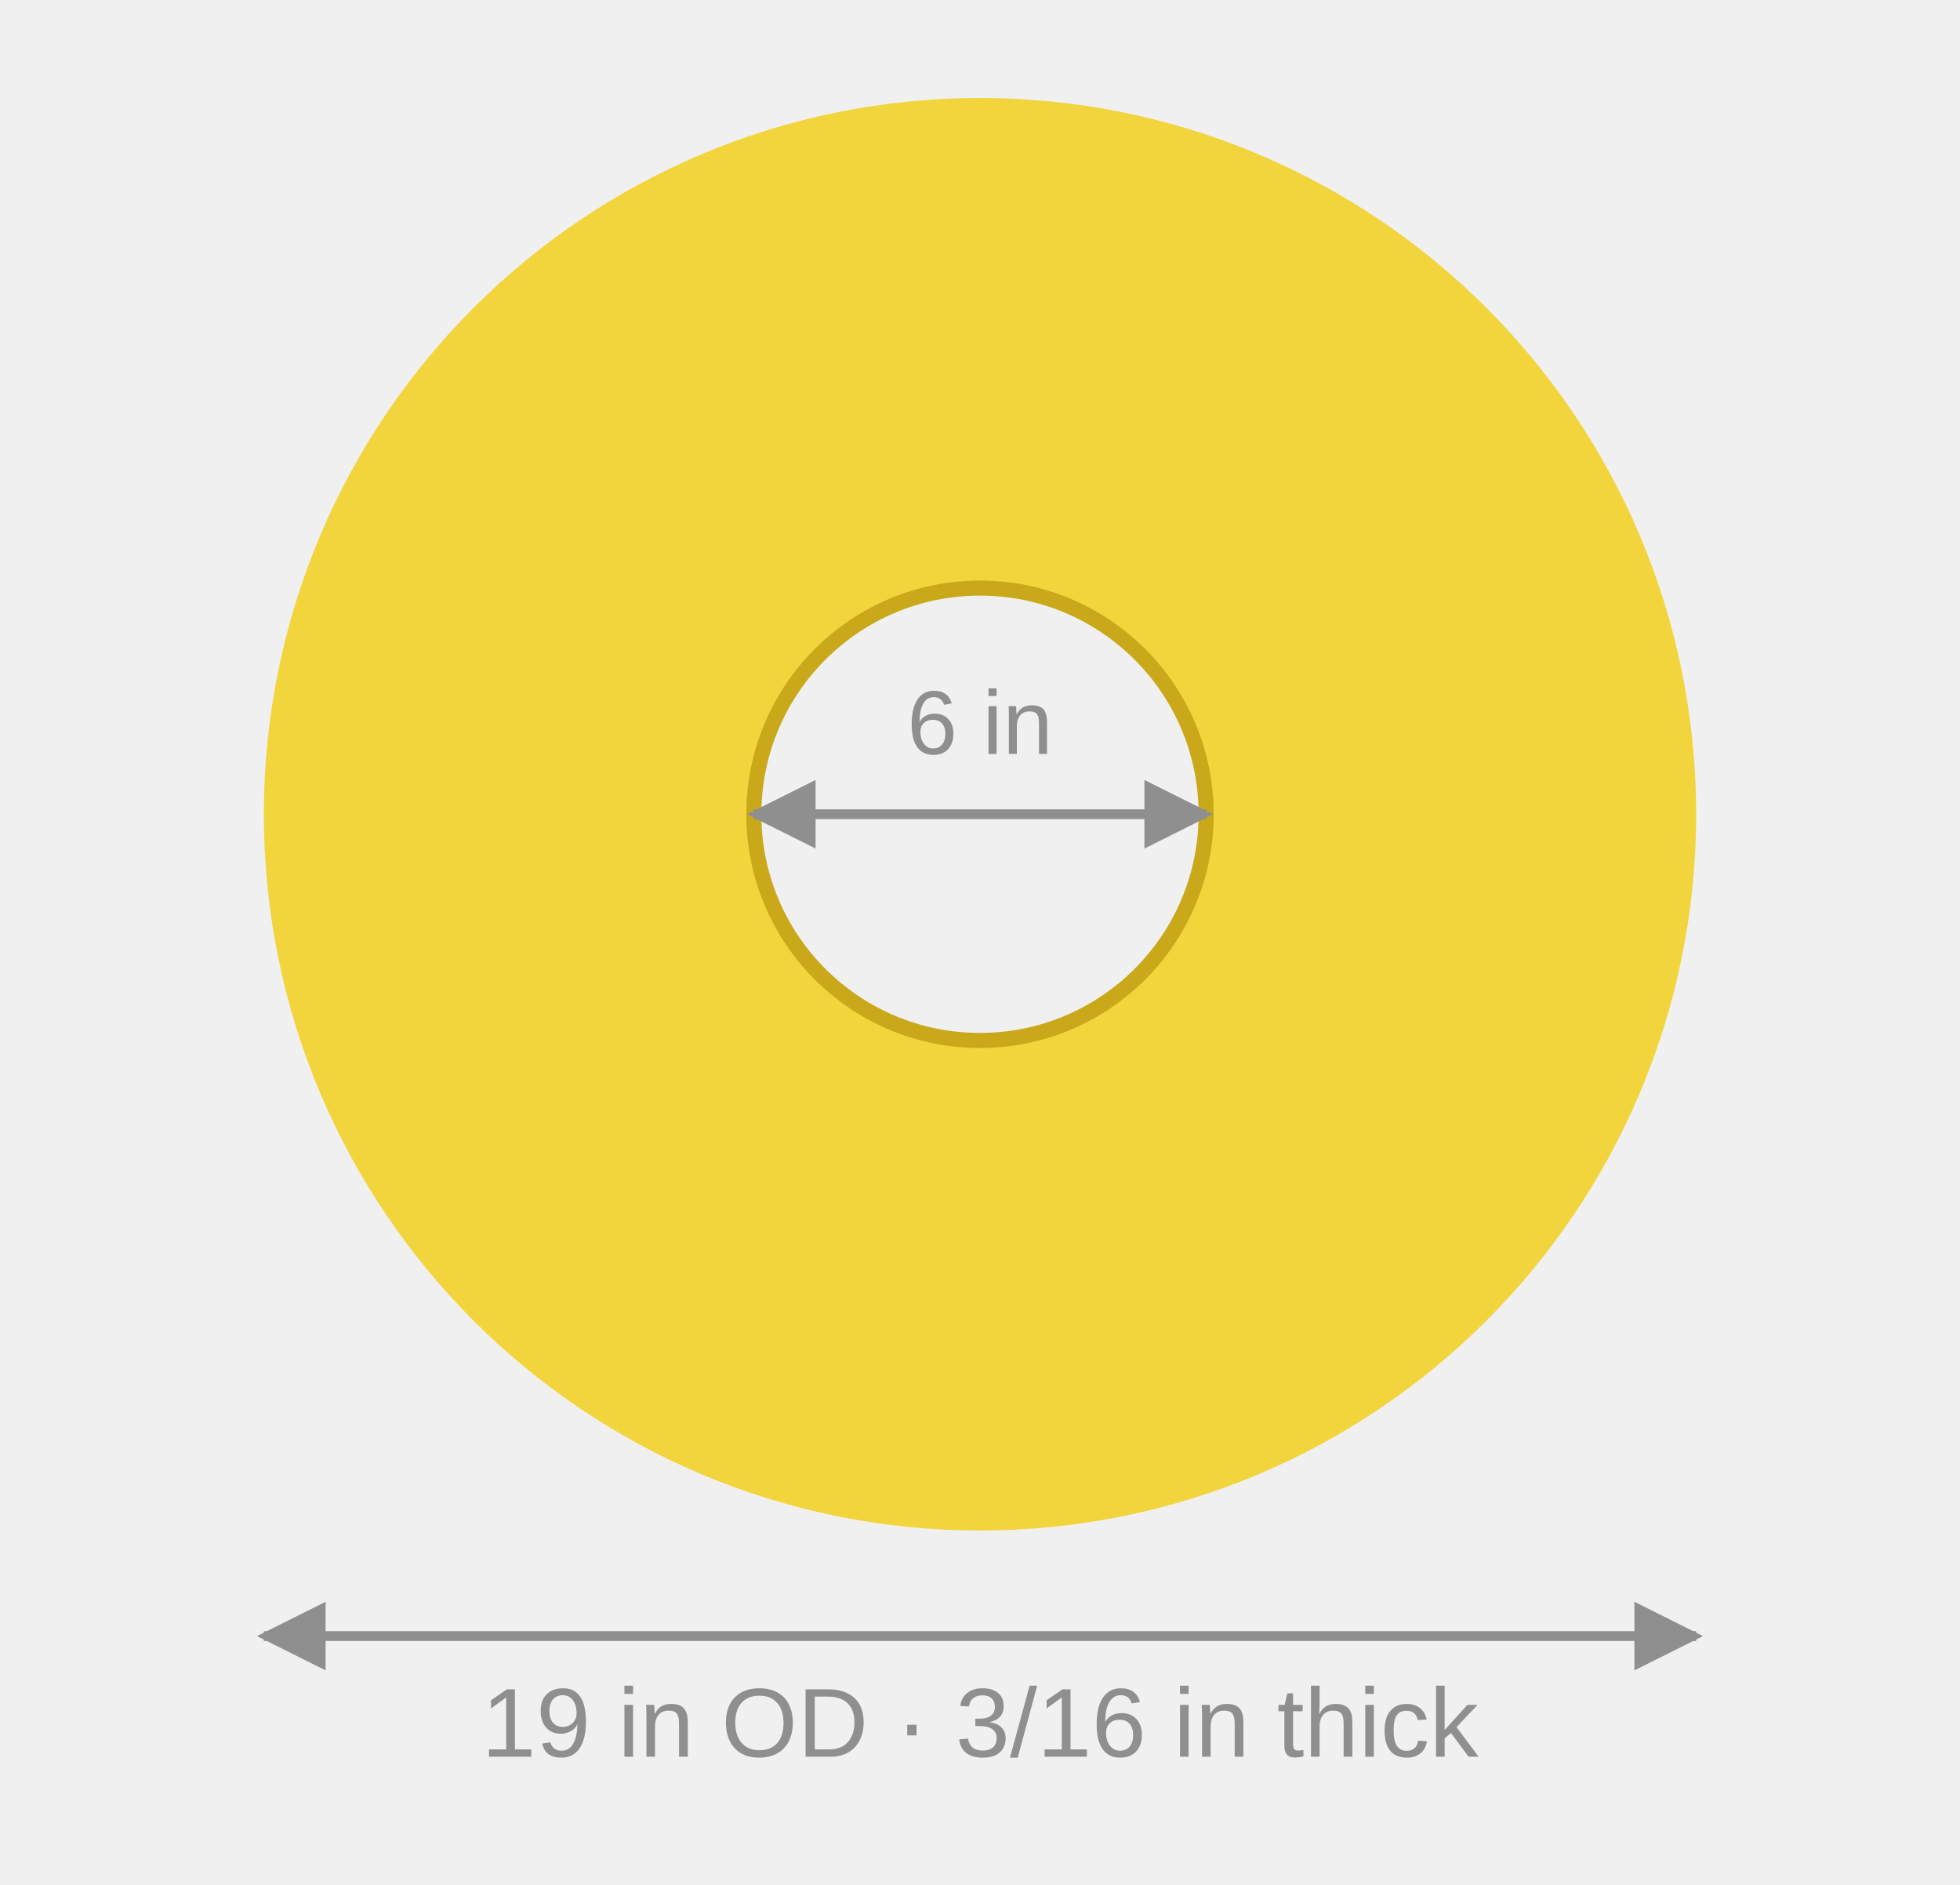
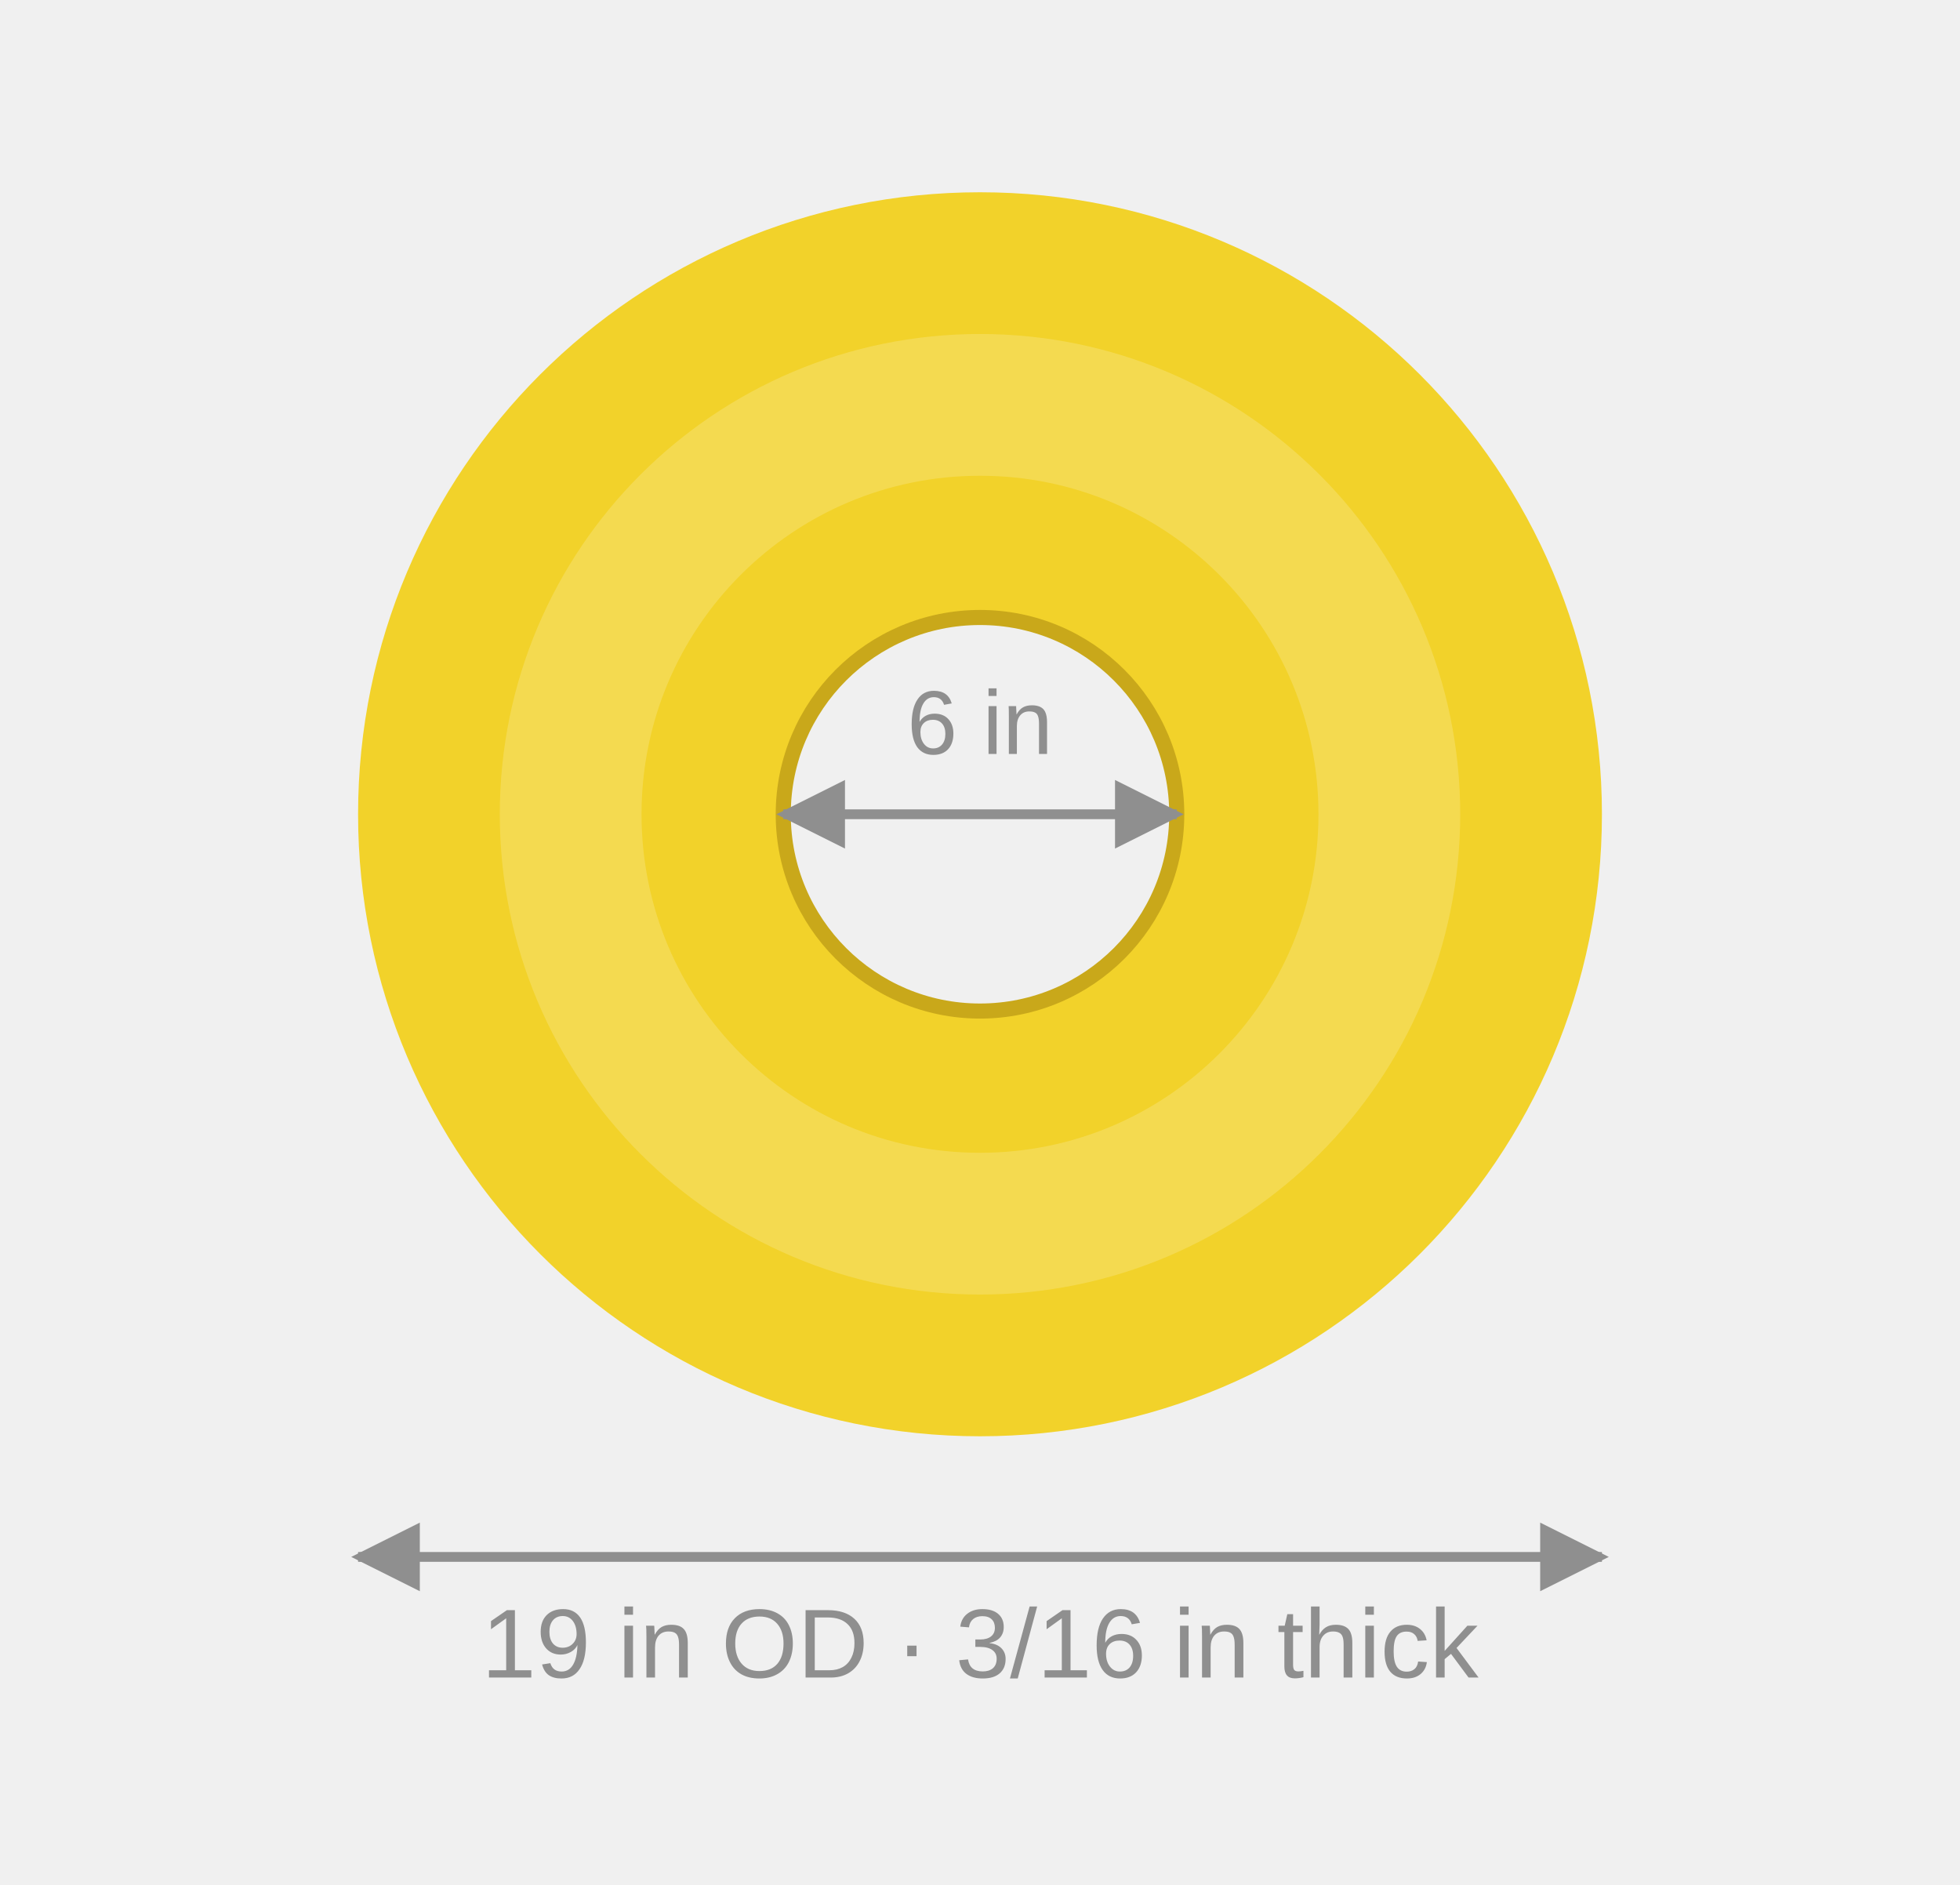
<svg xmlns="http://www.w3.org/2000/svg" viewBox="0 0 260 250" width="260" height="250" font-family="Arial, Helvetica, sans-serif">
  <defs>
    <marker id="a" viewBox="0 0 10 10" refX="9" refY="5" markerWidth="7" markerHeight="7" orient="auto-start-reverse">
      <path d="M0 0L10 5L0 10z" fill="#8f8f8f" />
    </marker>
    <radialGradient id="sh" cx="35%" cy="30%" r="75%">
      <stop offset="0" stop-color="#fff" stop-opacity=".55" />
      <stop offset=".5" stop-color="#fff" stop-opacity="0" />
      <stop offset="1" stop-color="#000" stop-opacity=".35" />
    </radialGradient>
  </defs>
-   <circle cx="130.0" cy="108" r="62.5" fill="none" stroke="#f2d22a" stroke-opacity=".9" stroke-width="65.0" />
-   <circle cx="130.0" cy="108" r="30.0" fill="none" stroke="#c9a81a" stroke-width="2" />
-   <line x1="35.0" y1="217.0" x2="225.0" y2="217.0" stroke="#8f8f8f" stroke-width="1.3" marker-start="url(#a)" marker-end="url(#a)" />
-   <text x="130.0" y="233.0" fill="#8f8f8f" font-size="13" text-anchor="middle">19 in OD · 3/16 in thick</text>
-   <line x1="100.0" y1="108" x2="160.0" y2="108" stroke="#8f8f8f" stroke-width="1.3" marker-start="url(#a)" marker-end="url(#a)" />
-   <text x="130.0" y="100" fill="#8f8f8f" font-size="12" text-anchor="middle">6 in</text>
+   <circle cx="130.0" cy="108.0" r="54.3" fill="none" stroke="#f2d22a" stroke-width="56.4" />
+   <circle cx="130.0" cy="108.0" r="54.3" fill="none" stroke="#fff" stroke-opacity=".18" stroke-width="18.8" />
+   <circle cx="130.0" cy="108" r="26.1" fill="none" stroke="#c9a81a" stroke-width="2" />
+   <line x1="47.5" y1="206.5" x2="212.5" y2="206.5" stroke="#8f8f8f" stroke-width="1.3" marker-start="url(#a)" marker-end="url(#a)" />
+   <text x="130.0" y="222.5" fill="#8f8f8f" font-size="13" text-anchor="middle">19 in OD · 3/16 in thick</text>
+   <line x1="103.9" y1="108.0" x2="156.1" y2="108.0" stroke="#8f8f8f" stroke-width="1.3" marker-start="url(#a)" marker-end="url(#a)" />
+   <text x="130.0" y="100.0" fill="#8f8f8f" font-size="12" text-anchor="middle">6 in</text>
</svg>
